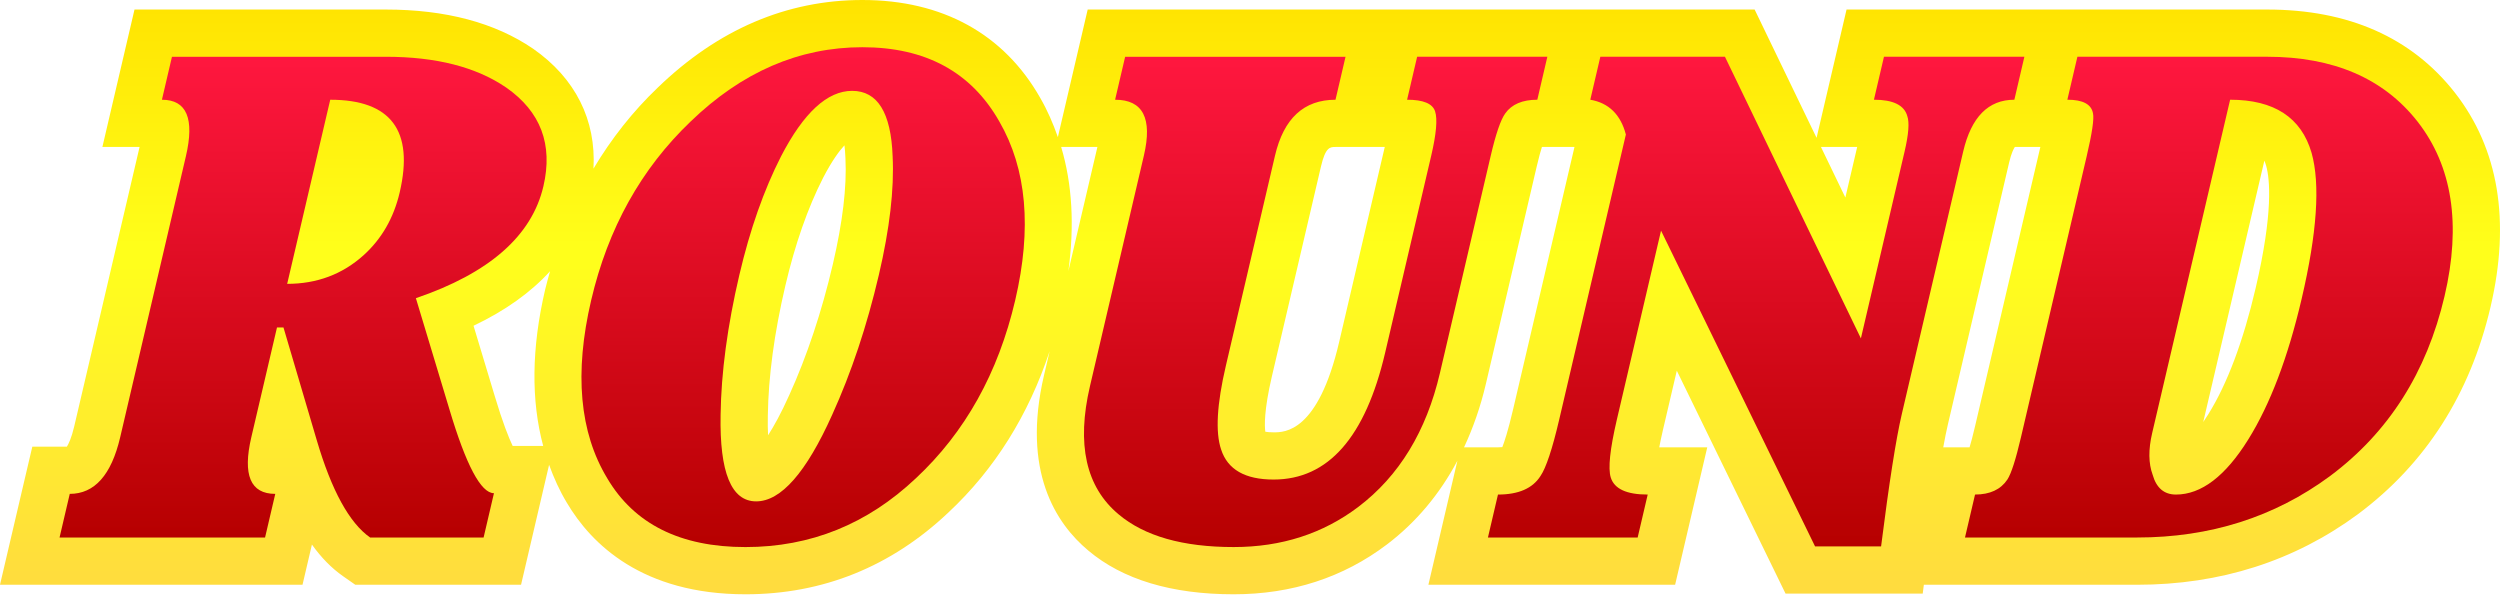
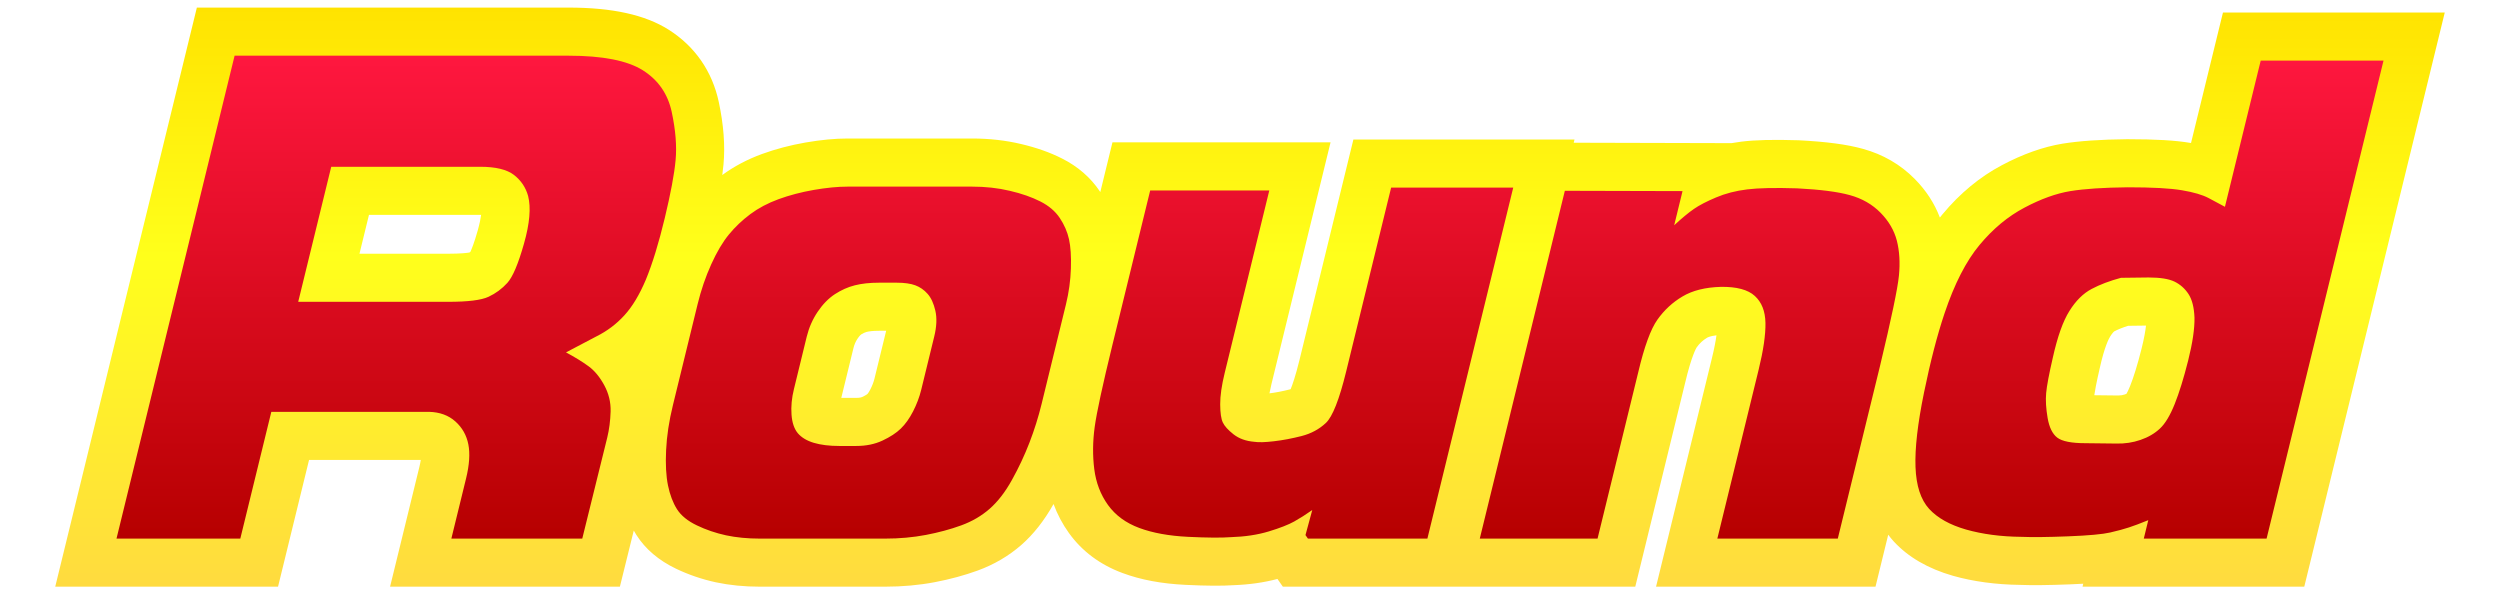
- <svg xmlns="http://www.w3.org/2000/svg" version="1.1" id="图层_1" x="0px" y="0px" width="207.973px" height="49.438px" viewBox="0 0 207.973 49.438" style="enable-background:new 0 0 207.973 49.438;" xml:space="preserve">
+ <svg xmlns="http://www.w3.org/2000/svg" version="1.1" id="图层_1" x="0px" y="0px" width="207.973px" height="49.438px" viewBox="0 0 207.973 49.438" enable-background="new 0 0 207.973 49.438" xml:space="preserve">
  <g>
-     <linearGradient id="SVGID_1_" gradientUnits="userSpaceOnUse" x1="103.987" y1="49.438" x2="103.987" y2="4.973799e-14">
+     <linearGradient id="SVGID_1_" gradientUnits="userSpaceOnUse" x1="103.987" y1="48.805" x2="103.987" y2="0.633">
      <stop offset="0" style="stop-color:#FFDB3F" />
      <stop offset="0.571" style="stop-color:#FFFF1B" />
      <stop offset="1" style="stop-color:#FFE300" />
    </linearGradient>
-     <path style="fill:url(#SVGID_1_);" d="M204.206,7.692c-3.599-4.58-8.848-6.898-15.605-6.898h-15.239h-0.543h-3.116h-1.293h-11.681   h-3.116l-0.709,3.034l-0.835,3.574l-0.95,4.065l-4.08-8.452l-1.072-2.221h-2.466h-9.822h-0.544h-3.116h-1.293h-10.832h-1.004   h-4.953H93.6h-3.116l-0.709,3.034l-0.835,3.574l-0.937,4.006c-0.395-1.136-0.871-2.233-1.468-3.265C83.519,2.826,78.396,0,71.739,0   C65.448,0,59.722,2.452,54.72,7.287c-2.094,2-3.869,4.262-5.349,6.743c0.232-4.038-1.5-7.525-5.026-9.979   C41.17,1.883,37.06,0.794,32.098,0.794H14.305h-3.116L10.48,3.828L9.645,7.402l-1.127,4.823h3.094L6.172,35.482   c-0.227,0.969-0.471,1.457-0.607,1.674H2.689L1.977,40.19l-0.849,3.631L0,48.644h4.954H22.05h3.116l0.71-3.033l0.072-0.311   c0.784,1.1,1.643,1.97,2.591,2.634l1.015,0.71h1.238h9.438h3.116l0.709-3.034l0.862-3.687l0.761-3.254   c0.399,1.097,0.874,2.153,1.47,3.141c2.041,3.461,6.297,7.628,14.867,7.628c6.427,0,12.107-2.29,16.881-6.804   c3.847-3.591,6.664-8.107,8.424-13.423l-0.471,2.016c-1.859,7.95,0.979,12.314,3.688,14.575c2.858,2.409,6.932,3.636,12.092,3.636   c4.83,0,9.119-1.395,12.749-4.145c2.436-1.849,4.386-4.187,5.861-6.962l-0.448,1.916l-0.836,3.574l-1.128,4.823h4.954h12.455h3.116   l0.709-3.033l0.836-3.574l1.128-4.823h-3.994c0.073-0.388,0.17-0.857,0.301-1.417l1.16-4.96l7.971,16.34l1.076,2.206h2.455h5.493   h3.463l0.093-0.737h3.423h14.312c6.914,0,13.098-1.976,18.38-5.873c5.628-4.194,9.333-9.992,11.029-17.243   C208.861,18.367,207.859,12.366,204.206,7.692z M63.875,34.58c0.045-3.242,0.535-6.872,1.456-10.809   c0.808-3.454,1.865-6.475,3.143-8.981c0.728-1.405,1.337-2.226,1.774-2.699c0.038,0.284,0.068,0.632,0.083,1.056l0.001,0.028   l0.001,0.028c0.118,2.343-0.235,5.296-1.049,8.779c-0.928,3.968-2.15,7.635-3.632,10.899c-0.682,1.519-1.274,2.585-1.757,3.329   C63.872,35.754,63.862,35.215,63.875,34.58z M42.649,37.1c-0.33-0.693-0.836-1.953-1.498-4.171L39.393,27.1   c2.641-1.257,4.765-2.775,6.369-4.541c-0.14,0.504-0.288,1.003-0.409,1.52c-1.143,4.886-1.178,9.235-0.165,13.02H42.649z    M183.286,35.108l5.085-21.747c0.068,0.154,0.113,0.309,0.156,0.457c0.296,1.062,0.593,3.846-0.881,10.148   c-1.036,4.434-2.363,7.968-3.943,10.502C183.56,34.7,183.421,34.912,183.286,35.108z M154.498,12.225l-0.984,4.208l-2.031-4.208   H154.498z M112.103,12.225h3.095l-3.794,16.223c-1.757,7.518-4.536,7.518-5.449,7.518c-0.32,0-0.545-0.024-0.694-0.051   c-0.066-0.47-0.117-1.768,0.545-4.599l4.086-17.472c0.378-1.618,0.762-1.618,1.207-1.618H112.103z M88.878,22.551   c0.515-3.782,0.321-7.237-0.601-10.326h3.016L88.878,22.551z M121.792,37.213c0.755-1.623,1.372-3.374,1.816-5.274l4.232-18.096   c0.174-0.748,0.32-1.267,0.431-1.618h2.709l-5.095,21.782c-0.439,1.88-0.749,2.789-0.909,3.189   c-0.09,0.009-0.209,0.017-0.361,0.017H121.792z M161.657,37.213c0.133-0.735,0.26-1.364,0.378-1.871l5.107-21.84   c0.177-0.757,0.371-1.125,0.47-1.277h2.124l-5.438,23.257c-0.187,0.801-0.338,1.356-0.451,1.731H161.657z" />
-     <g>
-       <g>
-         <linearGradient id="SVGID_2_" gradientUnits="userSpaceOnUse" x1="25.214" y1="4.723" x2="25.214" y2="44.716">
-           <stop offset="0" style="stop-color:#FF173F" />
-           <stop offset="1" style="stop-color:#B60000" />
-         </linearGradient>
-         <path style="fill:url(#SVGID_2_);" d="M40.23,44.716h-9.438c-1.728-1.21-3.211-3.915-4.446-8.112l-2.763-9.36h-0.541     l-2.136,9.133c-0.734,3.14-0.07,4.708,1.993,4.708l-0.849,3.631H4.954l0.849-3.631c2.062,0,3.46-1.569,4.195-4.708l5.465-23.372     c0.734-3.138,0.069-4.708-1.993-4.708l0.835-3.574h17.793c4.178,0,7.511,0.851,10.002,2.553c2.882,2.005,3.917,4.747,3.104,8.226     c-0.964,4.122-4.501,7.224-10.607,9.303l2.789,9.247c1.388,4.651,2.623,6.977,3.706,6.977L40.23,44.716z M33.249,16.012     c1.203-5.143-0.723-7.715-5.777-7.715L23.89,23.613c2.476,0,4.595-0.795,6.359-2.383C31.754,19.869,32.753,18.13,33.249,16.012z" />
-       </g>
-       <g>
-         <linearGradient id="SVGID_3_" gradientUnits="userSpaceOnUse" x1="66.811" y1="3.929" x2="66.811" y2="45.51">
-           <stop offset="0" style="stop-color:#FF173F" />
-           <stop offset="1" style="stop-color:#B60000" />
-         </linearGradient>
-         <path style="fill:url(#SVGID_3_);" d="M84.455,24.975c-1.415,6.051-4.168,10.986-8.258,14.806     c-4.04,3.82-8.767,5.729-14.182,5.729c-5.416,0-9.25-1.91-11.503-5.729c-2.305-3.819-2.749-8.754-1.333-14.806     C50.576,19,53.332,14.045,57.45,10.111c4.264-4.121,9.028-6.183,14.289-6.183s9.058,2.062,11.396,6.183     C85.412,14.045,85.853,19,84.455,24.975z M73.11,22.875c0.902-3.857,1.285-7.148,1.147-9.871     c-0.131-3.63-1.254-5.446-3.368-5.446c-2.063,0-4.035,1.815-5.915,5.446c-1.428,2.799-2.584,6.089-3.469,9.871     c-0.991,4.236-1.51,8.112-1.559,11.629c-0.092,4.803,0.894,7.205,2.958,7.205c2.062,0,4.17-2.401,6.326-7.205     C70.826,30.988,72.119,27.111,73.11,22.875z" />
-       </g>
-       <g>
-         <linearGradient id="SVGID_4_" gradientUnits="userSpaceOnUse" x1="109.449" y1="4.723" x2="109.449" y2="45.51">
-           <stop offset="0" style="stop-color:#FF173F" />
-           <stop offset="1" style="stop-color:#B60000" />
-         </linearGradient>
-         <path style="fill:url(#SVGID_4_);" d="M127.888,8.296c-1.238,0-2.127,0.379-2.665,1.135c-0.383,0.53-0.784,1.701-1.208,3.517     l-4.232,18.096c-1.132,4.841-3.391,8.547-6.778,11.118c-2.946,2.232-6.404,3.347-10.376,3.347c-4.229,0-7.42-0.908-9.575-2.723     c-2.718-2.27-3.512-5.824-2.38-10.665l4.484-19.173c0.725-3.101-0.073-4.652-2.394-4.652L93.6,4.723h18.334l-0.835,3.574     c-2.63,0-4.308,1.551-5.033,4.652L101.98,30.42c-0.752,3.214-0.883,5.541-0.395,6.977c0.54,1.665,1.996,2.496,4.369,2.496     c4.537,0,7.63-3.517,9.275-10.551l3.834-16.394c0.424-1.816,0.531-3.044,0.32-3.688c-0.211-0.643-0.987-0.964-2.328-0.964     l0.835-3.574h10.832L127.888,8.296z" />
-       </g>
-       <g>
-         <linearGradient id="SVGID_5_" gradientUnits="userSpaceOnUse" x1="146.095" y1="4.723" x2="146.095" y2="45.453">
-           <stop offset="0" style="stop-color:#FF173F" />
-           <stop offset="1" style="stop-color:#B60000" />
-         </linearGradient>
-         <path style="fill:url(#SVGID_5_);" d="M167.573,8.296c-2.166,0-3.585,1.438-4.257,4.312l-5.107,21.84     c-0.478,2.042-1.054,5.711-1.723,11.005h-5.493l-12.812-26.265l-3.675,15.714c-0.574,2.458-0.744,4.066-0.508,4.822     c0.294,0.946,1.318,1.418,3.073,1.418l-0.836,3.574H123.78l0.835-3.574c1.702,0,2.878-0.511,3.53-1.532     c0.468-0.681,0.991-2.25,1.565-4.708l5.545-23.712c-0.437-1.664-1.424-2.628-2.959-2.894l0.835-3.574h10.366l11.309,23.428     l3.635-15.543c0.335-1.437,0.412-2.42,0.225-2.95c-0.252-0.908-1.178-1.362-2.775-1.362l0.835-3.574h11.681L167.573,8.296z" />
-       </g>
-       <g>
-         <linearGradient id="SVGID_6_" gradientUnits="userSpaceOnUse" x1="183.755" y1="4.723" x2="183.755" y2="44.716">
-           <stop offset="0" style="stop-color:#FF173F" />
-           <stop offset="1" style="stop-color:#B60000" />
-         </linearGradient>
-         <path style="fill:url(#SVGID_6_);" d="M203.361,24.634c-1.486,6.354-4.664,11.345-9.536,14.976     c-4.613,3.403-9.962,5.105-16.047,5.105h-14.312l0.836-3.574c1.238,0,2.134-0.417,2.69-1.249     c0.321-0.491,0.698-1.664,1.131-3.517l5.466-23.372c0.451-1.928,0.626-3.12,0.526-3.573c-0.133-0.756-0.844-1.135-2.133-1.135     l0.835-3.574H188.6c5.518,0,9.687,1.796,12.51,5.389C204.008,13.818,204.759,18.659,203.361,24.634z M191.472,24.861     c1.282-5.483,1.559-9.53,0.828-12.14c-0.857-2.95-3.117-4.425-6.778-4.425l-6.487,27.74c-0.318,1.361-0.306,2.515,0.042,3.46     c0.311,1.097,0.957,1.646,1.937,1.646c2.114,0,4.122-1.532,6.025-4.595C188.852,33.635,190.331,29.74,191.472,24.861z" />
-       </g>
-     </g>
+     <path fill="url(#SVGID_1_)" d="M184.927,1.04l-2.658,10.858c-0.025-0.004-0.051-0.009-0.076-0.013   c-1.211-0.207-2.858-0.304-5.225-0.304c-0.003,0-0.006,0-0.009,0c-2.222,0.023-3.976,0.144-5.378,0.37   c-1.61,0.266-3.309,0.869-5.039,1.788c-1.83,0.966-3.492,2.338-4.936,4.074c-0.077,0.093-0.154,0.188-0.23,0.284   c-0.447-1.18-1.147-2.256-2.086-3.206c-1.184-1.204-2.646-2.05-4.326-2.511c-1.295-0.362-3.015-0.593-5.336-0.711   c-2.095-0.067-3.629-0.028-4.773,0.116c-0.275,0.034-0.548,0.075-0.816,0.123l-13.123-0.035l0.065-0.265h-18.394l-4.485,18.342   c-0.335,1.364-0.593,2.084-0.734,2.424c-0.025,0.008-0.053,0.017-0.084,0.024c-0.59,0.15-1.148,0.259-1.679,0.324   c0.038-0.212,0.091-0.463,0.163-0.758l4.92-20.124H92.545l-1.012,4.138c-0.016-0.024-0.031-0.048-0.047-0.071   c-0.761-1.139-1.819-2.056-3.127-2.716c-0.989-0.504-2.147-0.914-3.422-1.211c-1.273-0.304-2.646-0.458-4.081-0.458H70.529   c-1.066,0-2.215,0.109-3.521,0.334c-1.274,0.223-2.487,0.542-3.607,0.951c-1.234,0.451-2.349,1.041-3.315,1.753   c0.042-0.312,0.076-0.604,0.101-0.88c0.144-1.556,0.012-3.304-0.392-5.194c-0.545-2.556-1.989-4.638-4.179-6.021   c-1.955-1.234-4.679-1.834-8.327-1.834H16.377L4.595,48.805H23.13l2.58-10.544l9.294,0.001c-0.022,0.155-0.059,0.348-0.116,0.581   l-2.438,9.962h19.118l1.155-4.669c0.07,0.125,0.144,0.248,0.219,0.369c0.746,1.171,1.856,2.116,3.298,2.806   c1.039,0.498,2.149,0.878,3.319,1.132c1.128,0.24,2.354,0.362,3.64,0.362h10.439c1.431,0,2.82-0.126,4.133-0.376   c1.271-0.243,2.47-0.568,3.567-0.968c1.357-0.496,2.574-1.209,3.62-2.122c1.011-0.885,1.915-2.034,2.686-3.41   c0.318,0.864,0.747,1.673,1.285,2.421c1.089,1.511,2.589,2.629,4.451,3.319c1.518,0.565,3.24,0.889,5.264,0.986   c1.773,0.087,3.062,0.088,3.956,0.027c1.316-0.047,2.547-0.221,3.67-0.52l0.448,0.642h29.319l4.141-16.928   c0.546-2.318,0.95-2.953,0.966-2.977c0.237-0.334,0.519-0.596,0.874-0.807c0.045-0.026,0.259-0.139,0.774-0.197   c-0.063,0.464-0.178,1.087-0.38,1.909l-4.646,18.999h18.256l1.057-4.319c0.142,0.19,0.293,0.373,0.452,0.549   c1.202,1.309,2.86,2.272,4.941,2.868c1.687,0.477,3.562,0.73,5.577,0.755c0.965,0.04,2.333,0.028,4.155-0.044   c0.394-0.016,0.76-0.033,1.101-0.053l-0.06,0.244h18.446L203.378,1.04H184.927z M70.996,28.965   c0.074-0.301,0.188-0.562,0.345-0.795c0.173-0.258,0.287-0.34,0.294-0.345c0.164-0.105,0.316-0.177,0.455-0.212   c0.175-0.044,0.497-0.097,1.033-0.097h0.597l-0.969,3.966c-0.074,0.301-0.188,0.6-0.347,0.91c-0.148,0.288-0.245,0.386-0.245,0.386   c-0.001,0.001-0.118,0.1-0.443,0.252c-0.035,0.017-0.174,0.07-0.491,0.07h-1.239L70.996,28.965z M30.695,17.874h9.253   c0.026,0,0.052,0,0.076,0c-0.039,0.303-0.121,0.731-0.285,1.31c-0.299,1.057-0.514,1.567-0.61,1.769   c-0.023,0.019-0.048,0.036-0.075,0.053c-0.193,0.034-0.708,0.102-1.77,0.102h-7.38L30.695,17.874z M174.679,30.613   c0.399-1.794,0.758-2.452,0.869-2.628c0.198-0.316,0.325-0.412,0.323-0.412c0.322-0.17,0.712-0.327,1.162-0.469l1.491-0.019   c-0.046,0.416-0.148,1.04-0.371,1.929c-0.327,1.299-0.649,2.349-0.958,3.117c-0.135,0.334-0.238,0.53-0.296,0.628   c-0.029,0.015-0.072,0.033-0.133,0.054c-0.172,0.06-0.352,0.088-0.549,0.088l-1.994-0.023   C174.266,32.577,174.377,31.918,174.679,30.613z" />
+     <linearGradient id="SVGID_2_" gradientUnits="userSpaceOnUse" x1="103.986" y1="4.633" x2="103.986" y2="44.805">
+       <stop offset="0" style="stop-color:#FF173F" />
+       <stop offset="1" style="stop-color:#B60000" />
+     </linearGradient>
+     <path fill="url(#SVGID_2_)" d="M88.678,25.311l-2.026,8.285c-0.27,1.103-0.607,2.177-1.014,3.229   c-0.407,1.054-0.891,2.086-1.456,3.101c-0.562,1.014-1.184,1.813-1.858,2.404c-0.674,0.589-1.46,1.047-2.358,1.375   c-0.9,0.328-1.882,0.593-2.945,0.796c-1.063,0.202-2.191,0.305-3.382,0.305H63.2c-1.023,0-1.958-0.094-2.807-0.274   c-0.849-0.185-1.656-0.459-2.421-0.826c-0.768-0.367-1.316-0.816-1.654-1.347c-0.335-0.532-0.584-1.187-0.747-1.968   c-0.161-0.784-0.214-1.763-0.158-2.942c0.054-1.177,0.244-2.433,0.572-3.766l2.047-8.371c0.286-1.175,0.665-2.282,1.13-3.314   c0.467-1.033,0.958-1.863,1.475-2.491c0.516-0.628,1.109-1.191,1.782-1.693c0.672-0.502,1.458-0.918,2.356-1.247   c0.9-0.328,1.875-0.584,2.924-0.768c1.049-0.181,1.993-0.274,2.831-0.274h10.327c1.117,0,2.168,0.114,3.152,0.349   c0.986,0.23,1.831,0.526,2.533,0.884c0.705,0.355,1.244,0.814,1.619,1.375s0.63,1.149,0.768,1.765   c0.137,0.619,0.191,1.428,0.158,2.433C89.055,23.331,88.918,24.329,88.678,25.311z M74.602,23.517h-1.479   c-0.763,0-1.431,0.072-2.005,0.216c-0.577,0.145-1.13,0.393-1.661,0.737c-0.533,0.349-1.009,0.835-1.433,1.463   s-0.726,1.319-0.912,2.072l-1.068,4.373c-0.181,0.732-0.247,1.439-0.198,2.114c0.049,0.677,0.226,1.193,0.528,1.552   c0.305,0.355,0.747,0.621,1.326,0.795c0.582,0.173,1.291,0.261,2.128,0.261h1.396c0.818,0,1.549-0.148,2.188-0.448   c0.642-0.301,1.151-0.633,1.528-1.001c0.379-0.367,0.719-0.844,1.021-1.433c0.302-0.591,0.525-1.184,0.672-1.781l1.083-4.432   c0.205-0.83,0.235-1.551,0.096-2.155c-0.14-0.61-0.356-1.08-0.647-1.405c-0.291-0.331-0.635-0.567-1.025-0.712   C75.749,23.59,75.235,23.517,74.602,23.517z M19.991,44.805l2.58-10.544h13.118c0.886,0.021,1.619,0.286,2.191,0.798   c0.572,0.51,0.933,1.149,1.082,1.912c0.149,0.763,0.086,1.705-0.188,2.823l-1.226,5.011h10.89l2.077-8.399   c0.165-0.675,0.258-1.4,0.281-2.173c0.021-0.771-0.156-1.5-0.528-2.184c-0.372-0.687-0.805-1.212-1.303-1.577   c-0.495-0.365-1.123-0.751-1.879-1.158l2.53-1.33c0.889-0.442,1.666-1.026,2.326-1.752c0.661-0.721,1.256-1.712,1.786-2.965   c0.554-1.352,1.077-3.056,1.572-5.12c0.496-2.065,0.798-3.675,0.903-4.833c0.107-1.156,0-2.489-0.321-3.992   c-0.321-1.505-1.121-2.663-2.402-3.473c-1.282-0.809-3.345-1.216-6.192-1.216H19.516L9.692,44.805H19.991z M27.555,13.874h12.393   c1.284,0,2.221,0.226,2.808,0.679c0.586,0.453,0.979,1.037,1.177,1.751c0.247,0.967,0.133,2.289-0.344,3.968   c-0.475,1.679-0.935,2.766-1.381,3.259c-0.447,0.493-0.968,0.879-1.568,1.158c-0.598,0.281-1.717,0.419-3.354,0.419H24.808   L27.555,13.874z M108.602,44.514l0.203,0.291h9.938l7.141-29.196h-10.157l-3.74,15.293c-0.572,2.337-1.135,3.766-1.691,4.286   c-0.556,0.521-1.23,0.884-2.023,1.087c-0.793,0.202-1.561,0.349-2.298,0.433c-0.737,0.088-1.284,0.102-1.642,0.044   c-0.692-0.059-1.265-0.266-1.719-0.623c-0.451-0.356-0.749-0.685-0.889-0.984c-0.142-0.298-0.213-0.8-0.218-1.505   c-0.004-0.705,0.121-1.579,0.376-2.624l3.709-15.174h-9.908l-3.145,12.86c-0.816,3.34-1.307,5.612-1.473,6.821   c-0.165,1.205-0.177,2.373-0.035,3.503c0.144,1.128,0.523,2.124,1.142,2.984c0.619,0.858,1.486,1.496,2.603,1.91   c1.117,0.416,2.47,0.662,4.061,0.739c1.591,0.077,2.775,0.086,3.552,0.027c1.182-0.037,2.235-0.197,3.158-0.477   c0.926-0.281,1.631-0.556,2.114-0.825c0.486-0.271,0.986-0.589,1.505-0.956L108.602,44.514z M132.899,44.805l3.387-13.845   c0.5-2.123,1.033-3.582,1.596-4.372c0.561-0.791,1.256-1.436,2.084-1.926c0.828-0.496,1.894-0.761,3.191-0.798   c1.308-0.019,2.252,0.232,2.821,0.753c0.574,0.521,0.87,1.268,0.889,2.245c0.017,0.977-0.17,2.272-0.567,3.894l-3.436,14.049   h10.021l3.514-14.368c0.944-3.938,1.468-6.442,1.572-7.512c0.105-1.072,0.047-2.038-0.172-2.898   c-0.221-0.858-0.674-1.635-1.36-2.331c-0.684-0.695-1.533-1.184-2.55-1.463c-1.009-0.282-2.475-0.468-4.387-0.565   c-1.832-0.058-3.217-0.03-4.158,0.088c-0.944,0.116-1.803,0.337-2.58,0.666c-0.778,0.328-1.397,0.646-1.844,0.956   c-0.449,0.309-0.996,0.763-1.645,1.36l0.693-2.84l-9.79-0.026l-7.076,28.933H132.899z M159.35,38.853   c0.056,1.554,0.435,2.712,1.13,3.477c0.698,0.761,1.727,1.336,3.082,1.724c1.358,0.384,2.889,0.589,4.597,0.605   c0.884,0.039,2.182,0.025,3.891-0.042c1.71-0.067,2.875-0.175,3.496-0.319c0.621-0.144,1.14-0.283,1.557-0.421   c0.414-0.132,0.951-0.337,1.611-0.606l-0.374,1.535h10.215l9.728-39.765h-10.216l-2.977,12.162l-1.356-0.726   c-0.512-0.27-1.249-0.486-2.214-0.649c-0.966-0.165-2.471-0.247-4.518-0.247c-1.995,0.021-3.584,0.125-4.768,0.316   c-1.182,0.195-2.457,0.653-3.824,1.379c-1.37,0.723-2.612,1.753-3.73,3.098c-1.119,1.342-2.092,3.238-2.915,5.691   c-0.609,1.812-1.179,4.01-1.707,6.59C159.529,35.234,159.291,37.299,159.35,38.853z M172.156,25.865   c0.532-0.852,1.146-1.458,1.842-1.826c0.693-0.367,1.51-0.677,2.445-0.928l2.295-0.028c0.968,0,1.688,0.117,2.163,0.347   c0.473,0.233,0.858,0.575,1.156,1.028c0.3,0.456,0.465,1.107,0.5,1.956c0.019,0.907-0.155,2.101-0.525,3.577   c-0.372,1.478-0.747,2.688-1.126,3.633c-0.381,0.947-0.788,1.624-1.224,2.028c-0.433,0.407-0.97,0.722-1.611,0.942   c-0.64,0.221-1.312,0.323-2.015,0.305l-2.559-0.03c-1.172,0-1.958-0.156-2.358-0.465c-0.397-0.305-0.665-0.854-0.8-1.636   c-0.133-0.781-0.175-1.472-0.121-2.07c0.054-0.598,0.239-1.584,0.556-2.953C171.161,28.006,171.621,26.711,172.156,25.865z" />
  </g>
</svg>
